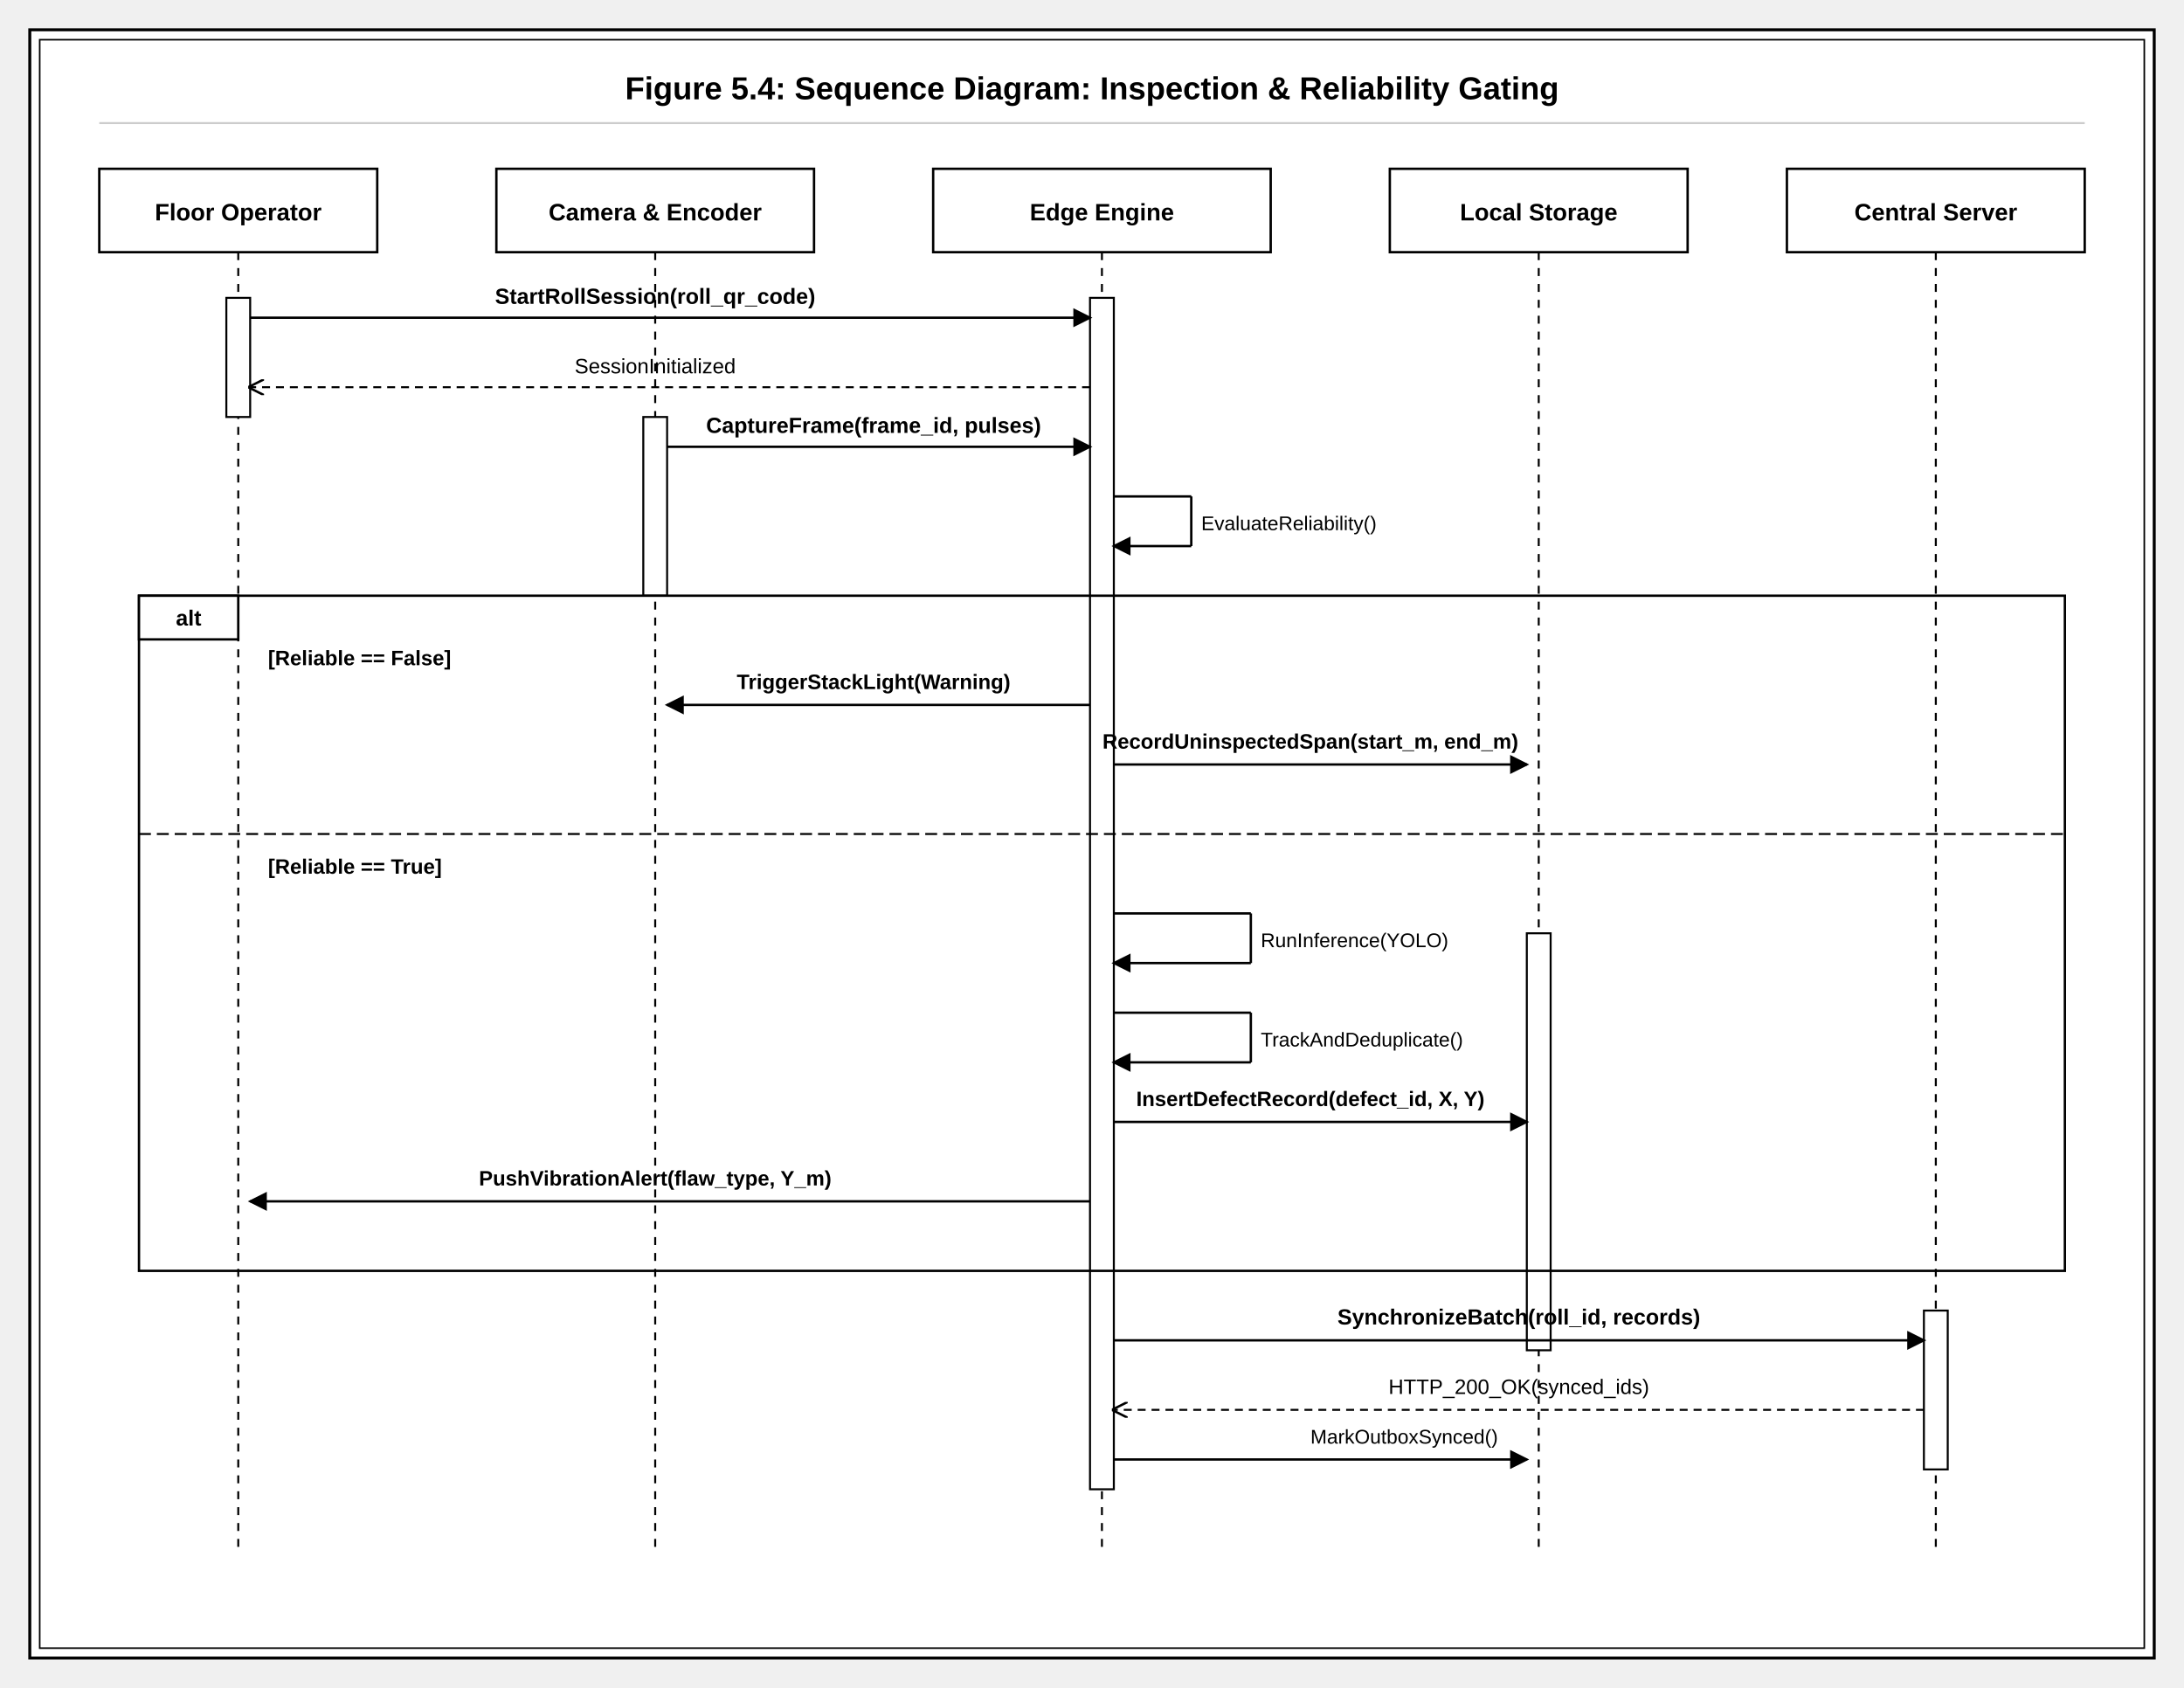
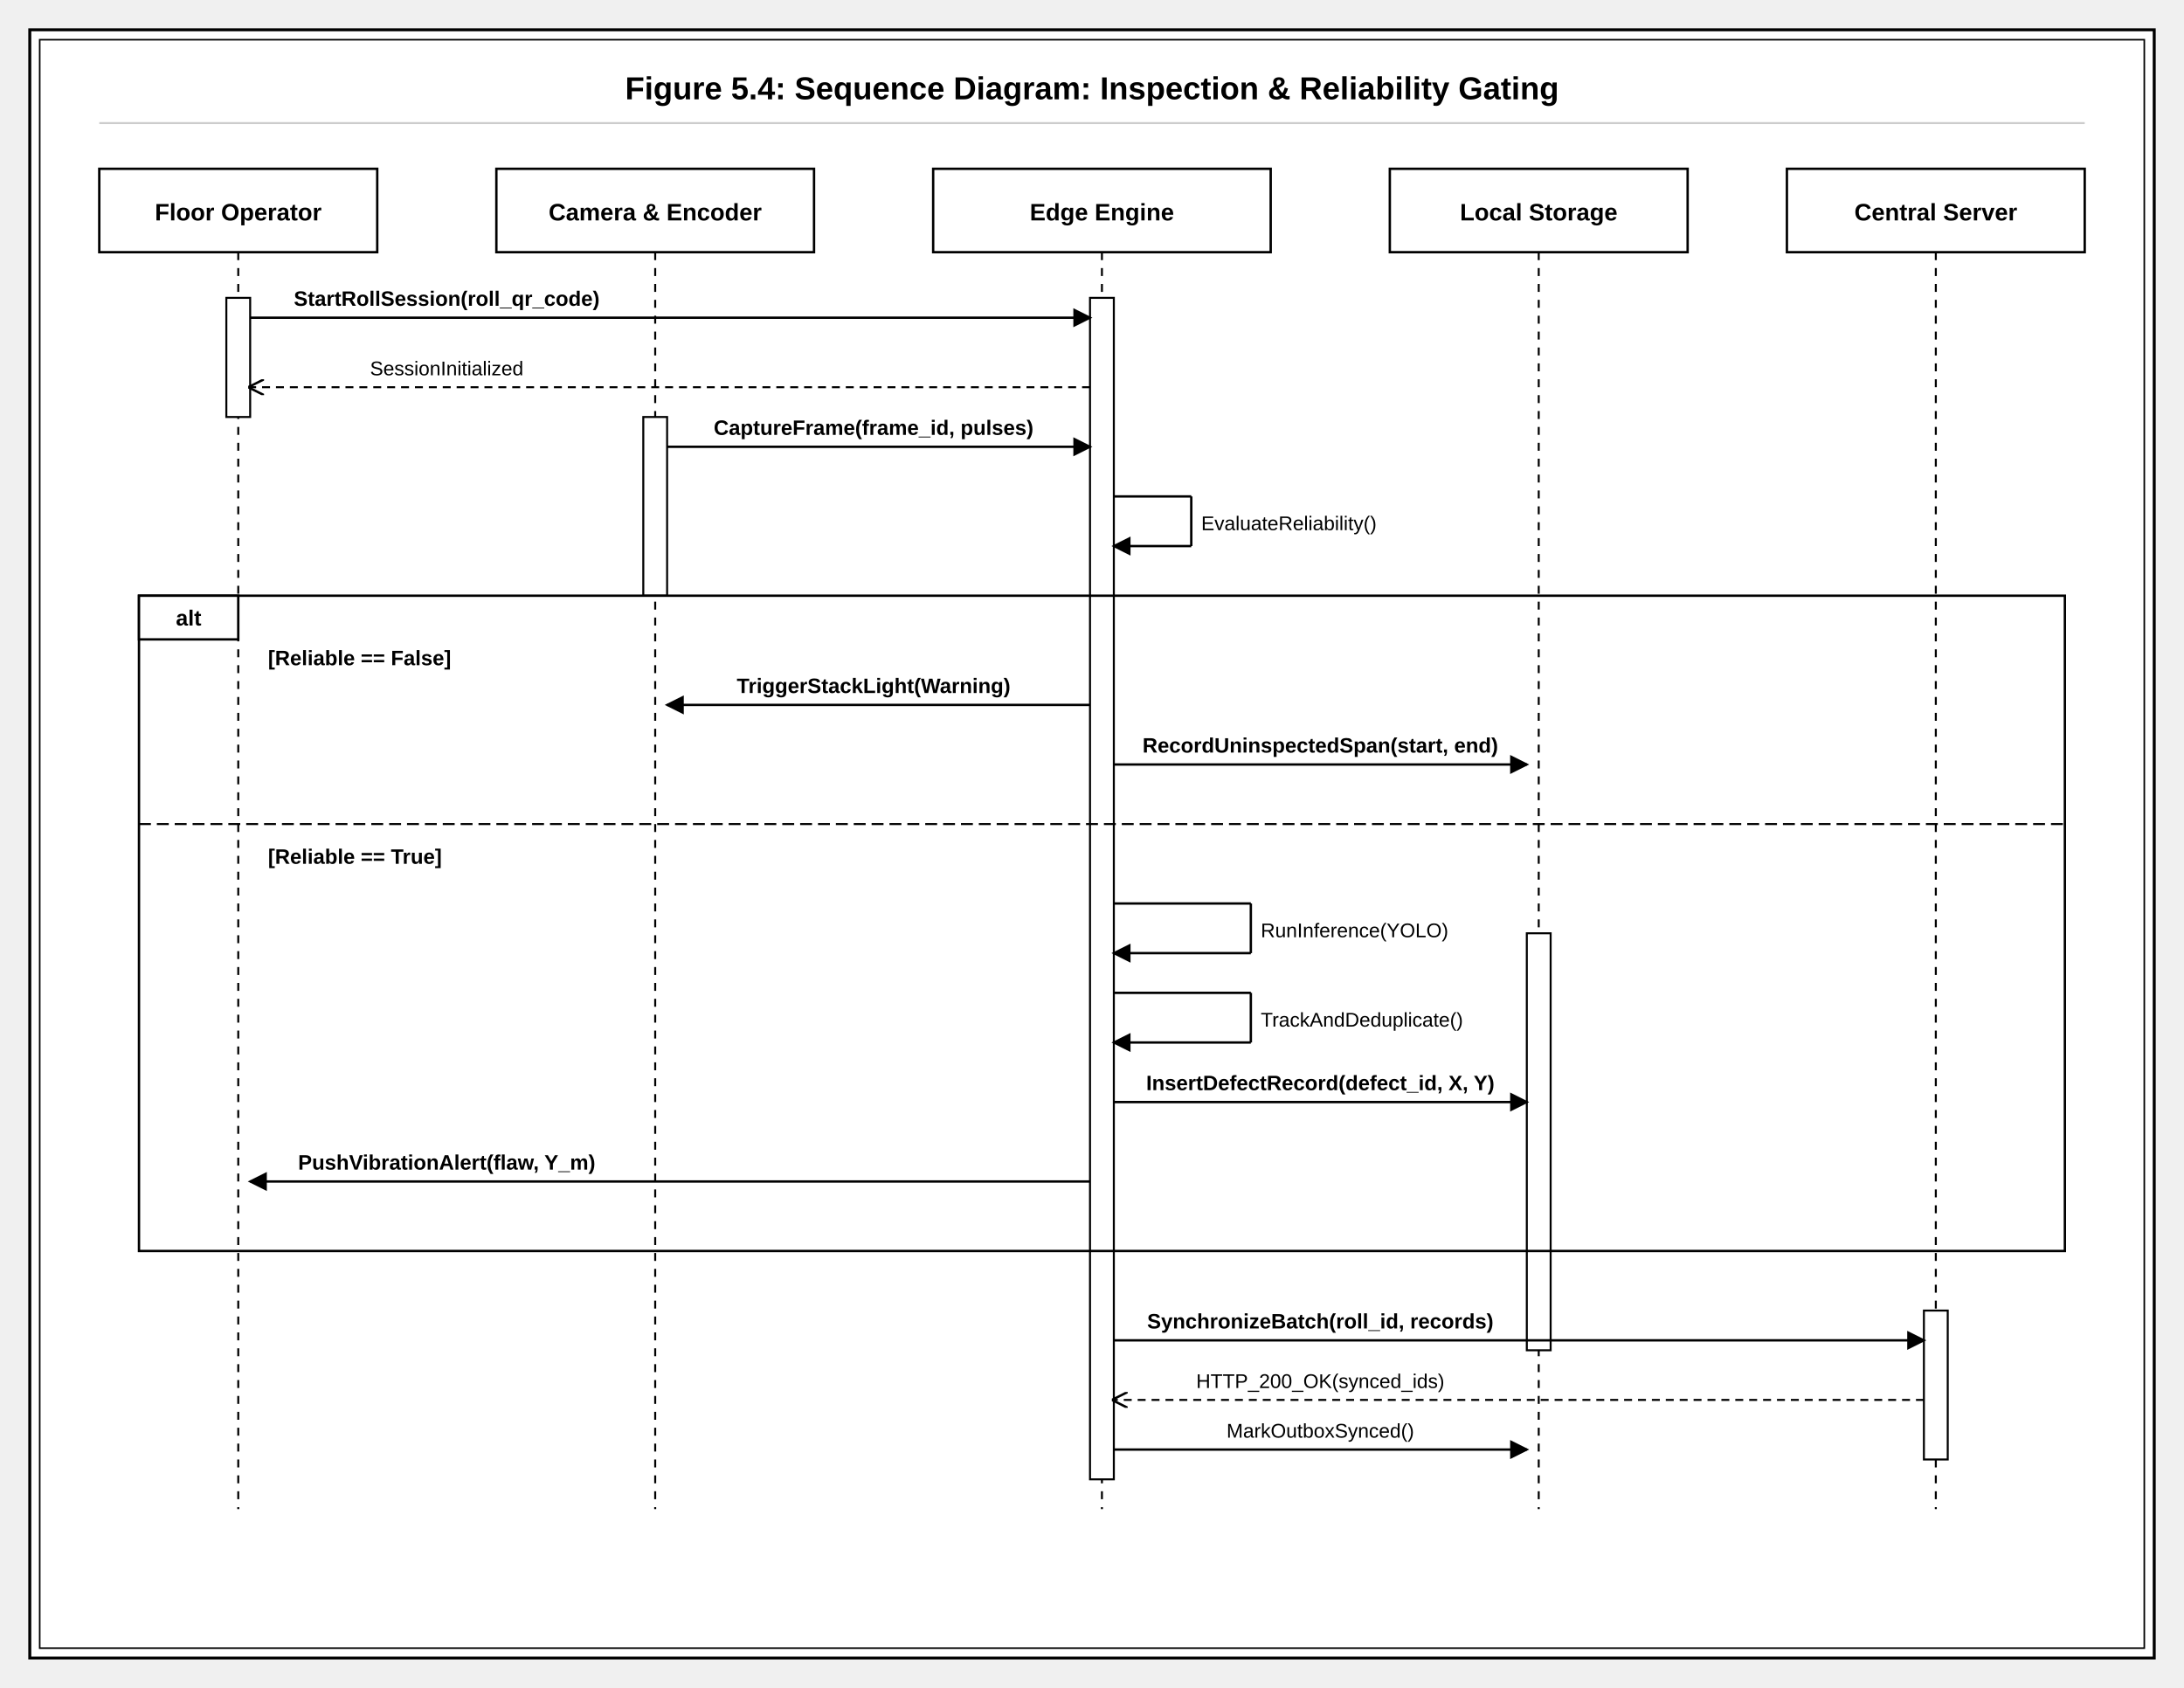
<svg xmlns="http://www.w3.org/2000/svg" viewBox="0 0 1100 850" width="100%" height="100%" style="background-color: #ffffff; font-family: Arial, Helvetica, sans-serif;">
  <defs>
    <marker id="arrow" markerWidth="8" markerHeight="8" refX="7" refY="4" orient="auto">
      <polygon points="0 0, 8 4, 0 8" fill="#000000" />
    </marker>
    <marker id="openArrow" markerWidth="8" markerHeight="8" refX="7" refY="4" orient="auto">
      <path d="M0,0 L8,4 L0,8" fill="none" stroke="#000000" stroke-width="1.2" />
    </marker>
  </defs>
  <rect x="15" y="15" width="1070" height="820" fill="#ffffff" stroke="#000000" stroke-width="1.5" />
  <rect x="20" y="20" width="1060" height="810" fill="none" stroke="#000000" stroke-width="0.8" />
  <text x="550" y="50" fill="#000000" font-size="16" font-weight="bold" text-anchor="middle">Figure 5.4: Sequence Diagram: Inspection &amp; Reliability Gating</text>
  <line x1="50" y1="62" x2="1050" y2="62" stroke="#cccccc" stroke-width="1" />
  <rect x="50" y="85" width="140" height="42" fill="#ffffff" stroke="#000000" stroke-width="1.2" />
  <text x="120" y="111" fill="#000000" font-size="12" font-weight="bold" text-anchor="middle">Floor Operator</text>
-   <line x1="120" y1="127" x2="120" y2="780" stroke="#000000" stroke-width="1" stroke-dasharray="4 4" />
+   <line x1="120" y1="127" x2="120" y2="760" stroke="#000000" stroke-width="1" stroke-dasharray="4 4" />
  <rect x="250" y="85" width="160" height="42" fill="#ffffff" stroke="#000000" stroke-width="1.2" />
  <text x="330" y="111" fill="#000000" font-size="12" font-weight="bold" text-anchor="middle">Camera &amp; Encoder</text>
-   <line x1="330" y1="127" x2="330" y2="780" stroke="#000000" stroke-width="1" stroke-dasharray="4 4" />
+   <line x1="330" y1="127" x2="330" y2="760" stroke="#000000" stroke-width="1" stroke-dasharray="4 4" />
  <rect x="470" y="85" width="170" height="42" fill="#ffffff" stroke="#000000" stroke-width="1.2" />
  <text x="555" y="111" fill="#000000" font-size="12" font-weight="bold" text-anchor="middle">Edge Engine</text>
-   <line x1="555" y1="127" x2="555" y2="780" stroke="#000000" stroke-width="1" stroke-dasharray="4 4" />
+   <line x1="555" y1="127" x2="555" y2="760" stroke="#000000" stroke-width="1" stroke-dasharray="4 4" />
  <rect x="700" y="85" width="150" height="42" fill="#ffffff" stroke="#000000" stroke-width="1.2" />
  <text x="775" y="111" fill="#000000" font-size="12" font-weight="bold" text-anchor="middle">Local Storage</text>
-   <line x1="775" y1="127" x2="775" y2="780" stroke="#000000" stroke-width="1" stroke-dasharray="4 4" />
+   <line x1="775" y1="127" x2="775" y2="760" stroke="#000000" stroke-width="1" stroke-dasharray="4 4" />
  <rect x="900" y="85" width="150" height="42" fill="#ffffff" stroke="#000000" stroke-width="1.2" />
  <text x="975" y="111" fill="#000000" font-size="12" font-weight="bold" text-anchor="middle">Central Server</text>
-   <line x1="975" y1="127" x2="975" y2="780" stroke="#000000" stroke-width="1" stroke-dasharray="4 4" />
+   <line x1="975" y1="127" x2="975" y2="760" stroke="#000000" stroke-width="1" stroke-dasharray="4 4" />
  <rect x="114" y="150" width="12" height="60" fill="#ffffff" stroke="#000000" stroke-width="1" />
-   <rect x="549" y="150" width="12" height="600" fill="#ffffff" stroke="#000000" stroke-width="1" />
+   <rect x="549" y="150" width="12" height="595" fill="#ffffff" stroke="#000000" stroke-width="1" />
  <rect x="324" y="210" width="12" height="90" fill="#ffffff" stroke="#000000" stroke-width="1" />
  <rect x="769" y="470" width="12" height="210" fill="#ffffff" stroke="#000000" stroke-width="1" />
-   <rect x="969" y="660" width="12" height="80" fill="#ffffff" stroke="#000000" stroke-width="1" />
+   <rect x="969" y="660" width="12" height="75" fill="#ffffff" stroke="#000000" stroke-width="1" />
  <line x1="126" y1="160" x2="549" y2="160" stroke="#000000" stroke-width="1.2" marker-end="url(#arrow)" />
-   <text x="330" y="153" fill="#000000" font-size="11" font-weight="bold" text-anchor="middle">StartRollSession(roll_qr_code)</text>
+   <rect x="135" y="142" width="180" height="16" fill="#ffffff" />
+   <text x="225" y="154" fill="#000000" font-size="10.5" font-weight="bold" text-anchor="middle">StartRollSession(roll_qr_code)</text>
  <line x1="549" y1="195" x2="126" y2="195" stroke="#000000" stroke-width="1" stroke-dasharray="4 3" marker-end="url(#openArrow)" />
-   <text x="330" y="188" fill="#000000" font-size="10.5" text-anchor="middle">SessionInitialized</text>
+   <rect x="165" y="177" width="120" height="16" fill="#ffffff" />
+   <text x="225" y="189" fill="#000000" font-size="10" text-anchor="middle">SessionInitialized</text>
  <line x1="336" y1="225" x2="549" y2="225" stroke="#000000" stroke-width="1.2" marker-end="url(#arrow)" />
-   <text x="440" y="218" fill="#000000" font-size="11" font-weight="bold" text-anchor="middle">CaptureFrame(frame_id, pulses)</text>
+   <rect x="350" y="207" width="180" height="16" fill="#ffffff" />
+   <text x="440" y="219" fill="#000000" font-size="10.5" font-weight="bold" text-anchor="middle">CaptureFrame(frame_id, pulses)</text>
  <line x1="561" y1="250" x2="600" y2="250" stroke="#000000" stroke-width="1.2" />
  <line x1="600" y1="250" x2="600" y2="275" stroke="#000000" stroke-width="1.2" />
  <line x1="600" y1="275" x2="561" y2="275" stroke="#000000" stroke-width="1.2" marker-end="url(#arrow)" />
  <text x="605" y="267" fill="#000000" font-size="10">EvaluateReliability()</text>
-   <rect x="70" y="300" width="970" height="340" fill="none" stroke="#000000" stroke-width="1.2" />
+   <rect x="70" y="300" width="970" height="330" fill="none" stroke="#000000" stroke-width="1.2" />
  <rect x="70" y="300" width="50" height="22" fill="#ffffff" stroke="#000000" stroke-width="1.2" />
  <text x="95" y="315" fill="#000000" font-size="11" font-weight="bold" text-anchor="middle">alt</text>
  <text x="135" y="335" fill="#000000" font-size="10.5" font-weight="bold">[Reliable == False]</text>
  <line x1="549" y1="355" x2="336" y2="355" stroke="#000000" stroke-width="1.2" marker-end="url(#arrow)" />
-   <text x="440" y="347" fill="#000000" font-size="10.5" font-weight="bold" text-anchor="middle">TriggerStackLight(Warning)</text>
+   <rect x="360" y="337" width="160" height="16" fill="#ffffff" />
+   <text x="440" y="349" fill="#000000" font-size="10.5" font-weight="bold" text-anchor="middle">TriggerStackLight(Warning)</text>
  <line x1="561" y1="385" x2="769" y2="385" stroke="#000000" stroke-width="1.2" marker-end="url(#arrow)" />
-   <text x="660" y="377" fill="#000000" font-size="10.5" font-weight="bold" text-anchor="middle">RecordUninspectedSpan(start_m, end_m)</text>
-   <line x1="70" y1="420" x2="1040" y2="420" stroke="#000000" stroke-width="1" stroke-dasharray="6 3" />
-   <text x="135" y="440" fill="#000000" font-size="10.5" font-weight="bold">[Reliable == True]</text>
-   <line x1="561" y1="460" x2="630" y2="460" stroke="#000000" stroke-width="1.2" />
-   <line x1="630" y1="460" x2="630" y2="485" stroke="#000000" stroke-width="1.2" />
-   <line x1="630" y1="485" x2="561" y2="485" stroke="#000000" stroke-width="1.2" marker-end="url(#arrow)" />
-   <text x="635" y="477" fill="#000000" font-size="10">RunInference(YOLO)</text>
-   <line x1="561" y1="510" x2="630" y2="510" stroke="#000000" stroke-width="1.2" />
-   <line x1="630" y1="510" x2="630" y2="535" stroke="#000000" stroke-width="1.2" />
-   <line x1="630" y1="535" x2="561" y2="535" stroke="#000000" stroke-width="1.2" marker-end="url(#arrow)" />
-   <text x="635" y="527" fill="#000000" font-size="10">TrackAndDeduplicate()</text>
-   <line x1="561" y1="565" x2="769" y2="565" stroke="#000000" stroke-width="1.2" marker-end="url(#arrow)" />
-   <text x="660" y="557" fill="#000000" font-size="10.5" font-weight="bold" text-anchor="middle">InsertDefectRecord(defect_id, X, Y)</text>
-   <line x1="549" y1="605" x2="126" y2="605" stroke="#000000" stroke-width="1.2" marker-end="url(#arrow)" />
-   <text x="330" y="597" fill="#000000" font-size="10.5" font-weight="bold" text-anchor="middle">PushVibrationAlert(flaw_type, Y_m)</text>
+   <rect x="575" y="367" width="180" height="16" fill="#ffffff" />
+   <text x="665" y="379" fill="#000000" font-size="10.5" font-weight="bold" text-anchor="middle">RecordUninspectedSpan(start, end)</text>
+   <line x1="70" y1="415" x2="1040" y2="415" stroke="#000000" stroke-width="1" stroke-dasharray="6 3" />
+   <text x="135" y="435" fill="#000000" font-size="10.5" font-weight="bold">[Reliable == True]</text>
+   <line x1="561" y1="455" x2="630" y2="455" stroke="#000000" stroke-width="1.2" />
+   <line x1="630" y1="455" x2="630" y2="480" stroke="#000000" stroke-width="1.2" />
+   <line x1="630" y1="480" x2="561" y2="480" stroke="#000000" stroke-width="1.2" marker-end="url(#arrow)" />
+   <text x="635" y="472" fill="#000000" font-size="10">RunInference(YOLO)</text>
+   <line x1="561" y1="500" x2="630" y2="500" stroke="#000000" stroke-width="1.2" />
+   <line x1="630" y1="500" x2="630" y2="525" stroke="#000000" stroke-width="1.2" />
+   <line x1="630" y1="525" x2="561" y2="525" stroke="#000000" stroke-width="1.2" marker-end="url(#arrow)" />
+   <text x="635" y="517" fill="#000000" font-size="10">TrackAndDeduplicate()</text>
+   <line x1="561" y1="555" x2="769" y2="555" stroke="#000000" stroke-width="1.2" marker-end="url(#arrow)" />
+   <rect x="580" y="537" width="170" height="16" fill="#ffffff" />
+   <text x="665" y="549" fill="#000000" font-size="10.5" font-weight="bold" text-anchor="middle">InsertDefectRecord(defect_id, X, Y)</text>
+   <line x1="549" y1="595" x2="126" y2="595" stroke="#000000" stroke-width="1.2" marker-end="url(#arrow)" />
+   <rect x="135" y="577" width="180" height="16" fill="#ffffff" />
+   <text x="225" y="589" fill="#000000" font-size="10.5" font-weight="bold" text-anchor="middle">PushVibrationAlert(flaw, Y_m)</text>
  <line x1="561" y1="675" x2="969" y2="675" stroke="#000000" stroke-width="1.2" marker-end="url(#arrow)" />
-   <text x="765" y="667" fill="#000000" font-size="11" font-weight="bold" text-anchor="middle">SynchronizeBatch(roll_id, records)</text>
-   <line x1="969" y1="710" x2="561" y2="710" stroke="#000000" stroke-width="1" stroke-dasharray="4 3" marker-end="url(#openArrow)" />
-   <text x="765" y="702" fill="#000000" font-size="10.5" text-anchor="middle">HTTP_200_OK(synced_ids)</text>
-   <line x1="561" y1="735" x2="769" y2="735" stroke="#000000" stroke-width="1.2" marker-end="url(#arrow)" />
-   <text x="660" y="727" fill="#000000" font-size="10">MarkOutboxSynced()</text>
+   <rect x="575" y="657" width="180" height="16" fill="#ffffff" />
+   <text x="665" y="669" fill="#000000" font-size="10.5" font-weight="bold" text-anchor="middle">SynchronizeBatch(roll_id, records)</text>
+   <line x1="969" y1="705" x2="561" y2="705" stroke="#000000" stroke-width="1" stroke-dasharray="4 3" marker-end="url(#openArrow)" />
+   <rect x="590" y="687" width="150" height="16" fill="#ffffff" />
+   <text x="665" y="699" fill="#000000" font-size="10" text-anchor="middle">HTTP_200_OK(synced_ids)</text>
+   <line x1="561" y1="730" x2="769" y2="730" stroke="#000000" stroke-width="1.2" marker-end="url(#arrow)" />
+   <rect x="600" y="712" width="130" height="16" fill="#ffffff" />
+   <text x="665" y="724" fill="#000000" font-size="10" text-anchor="middle">MarkOutboxSynced()</text>
</svg>
